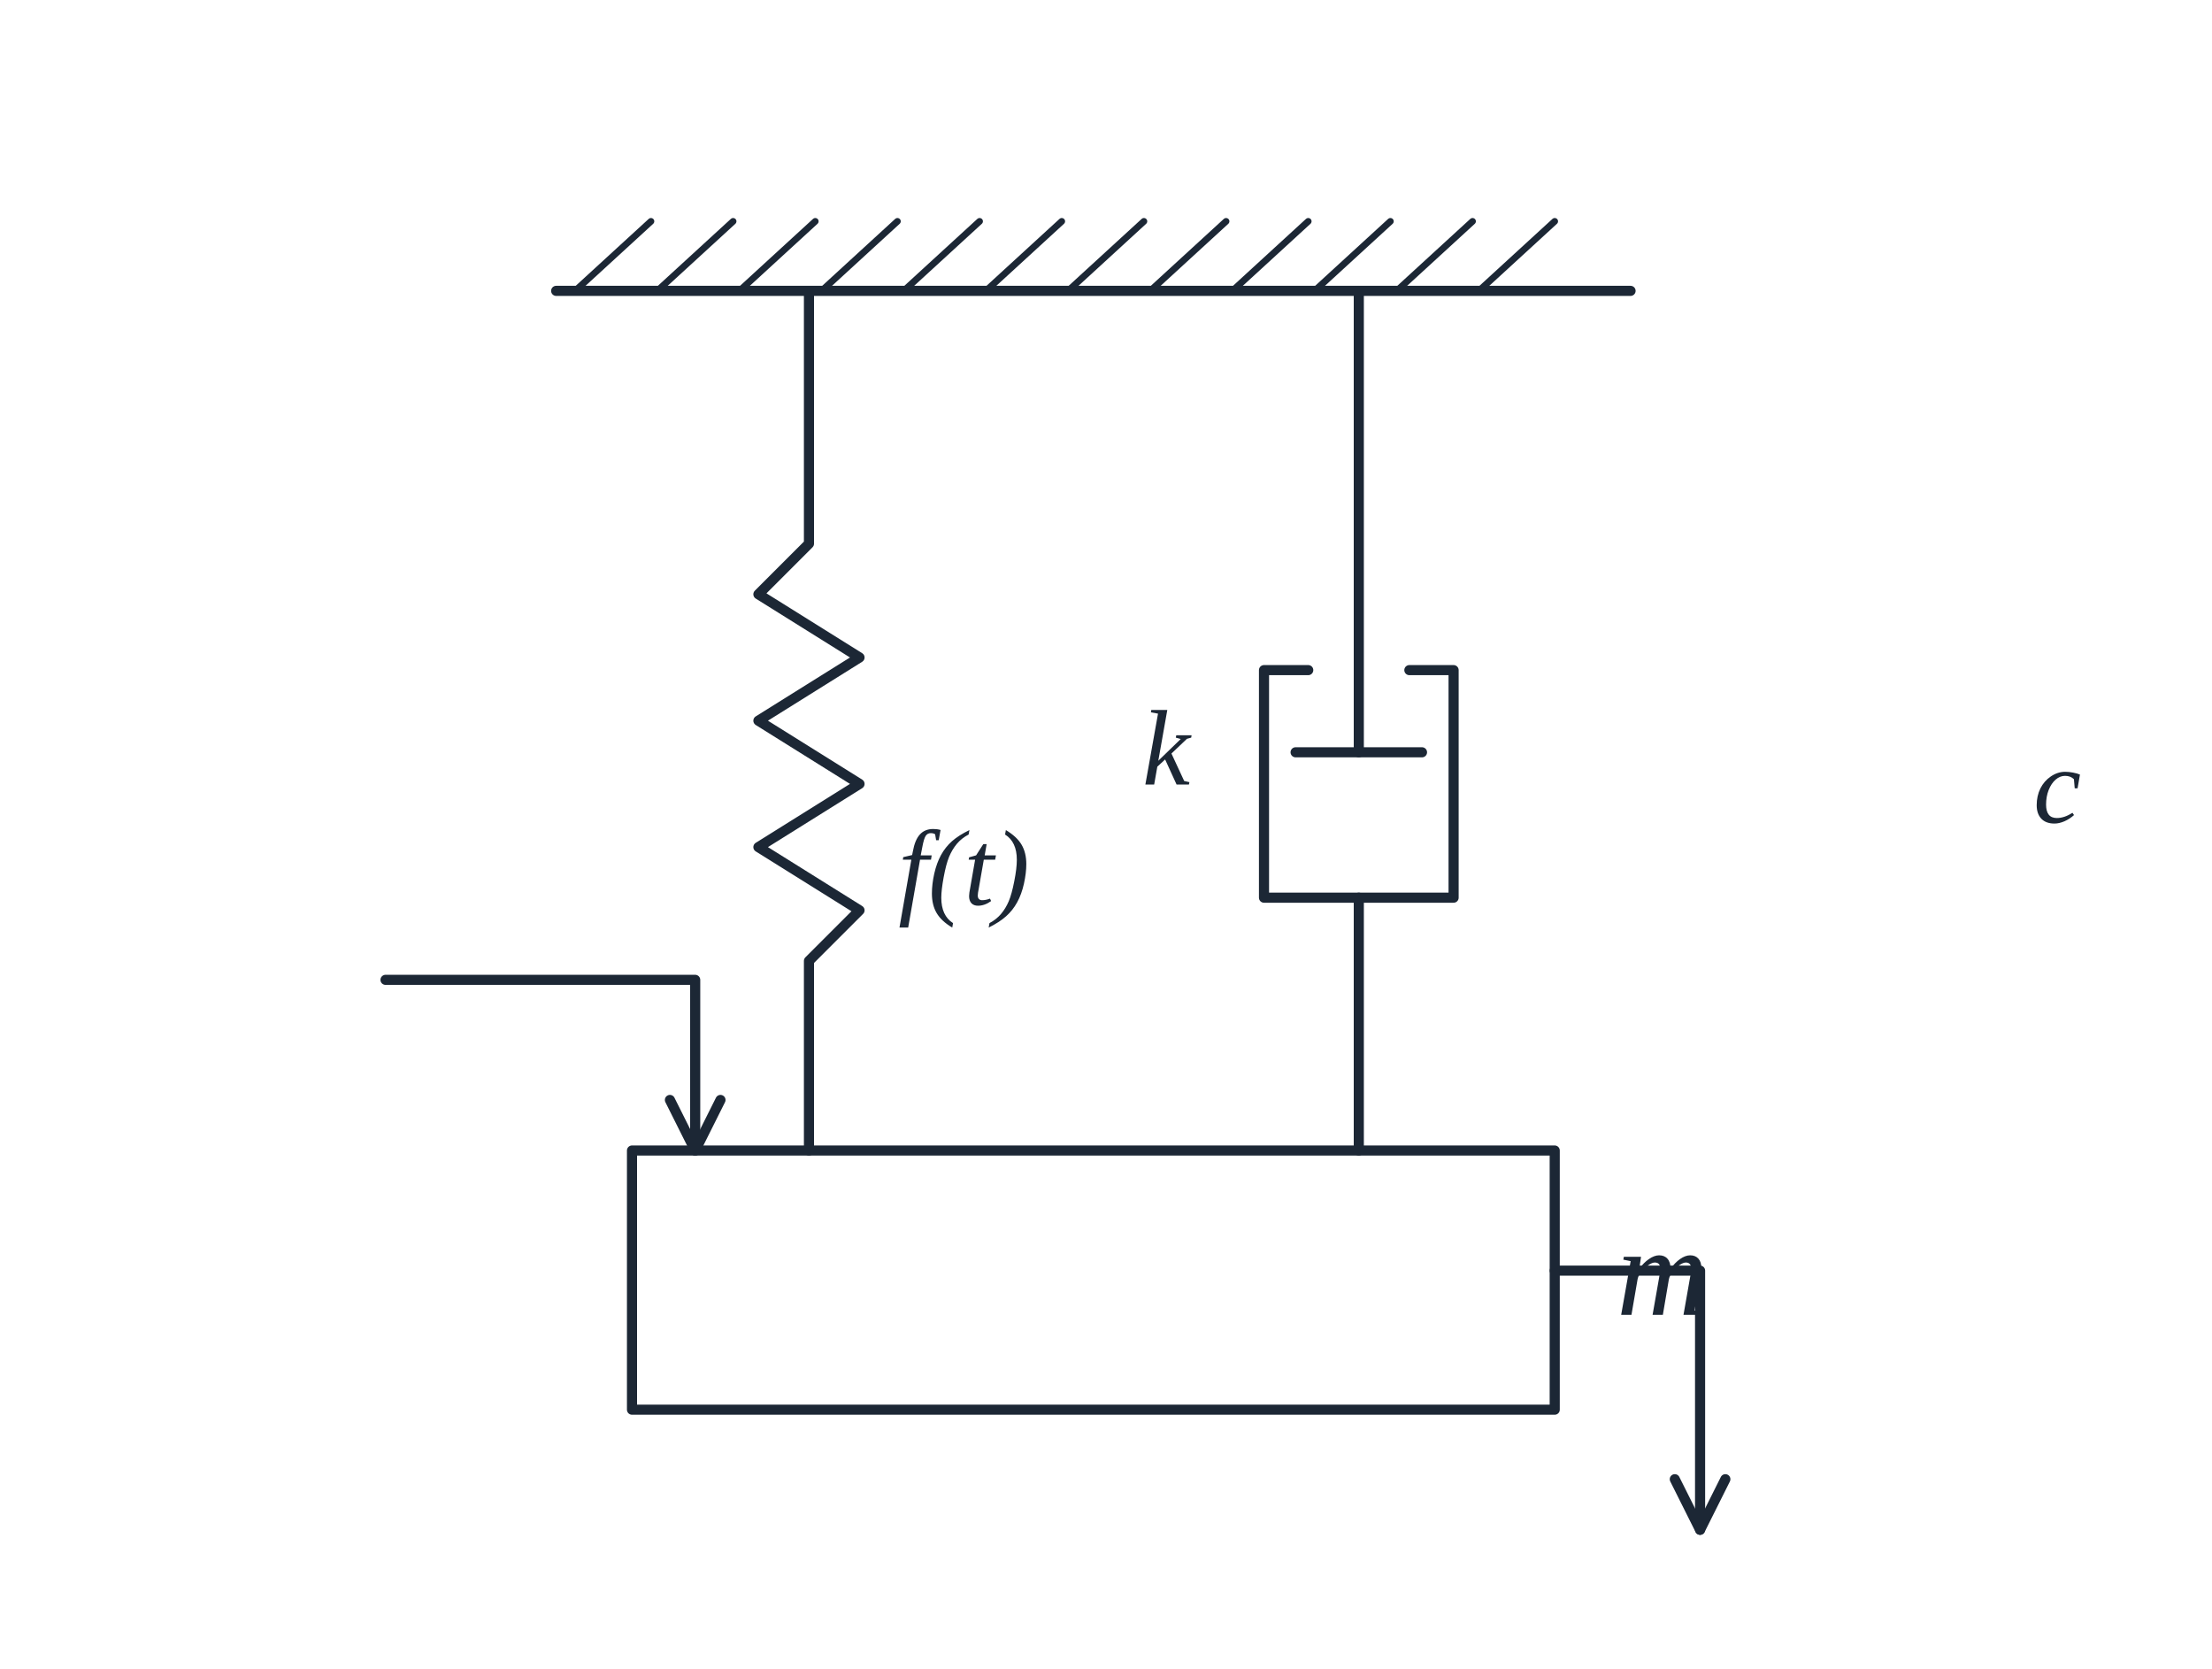
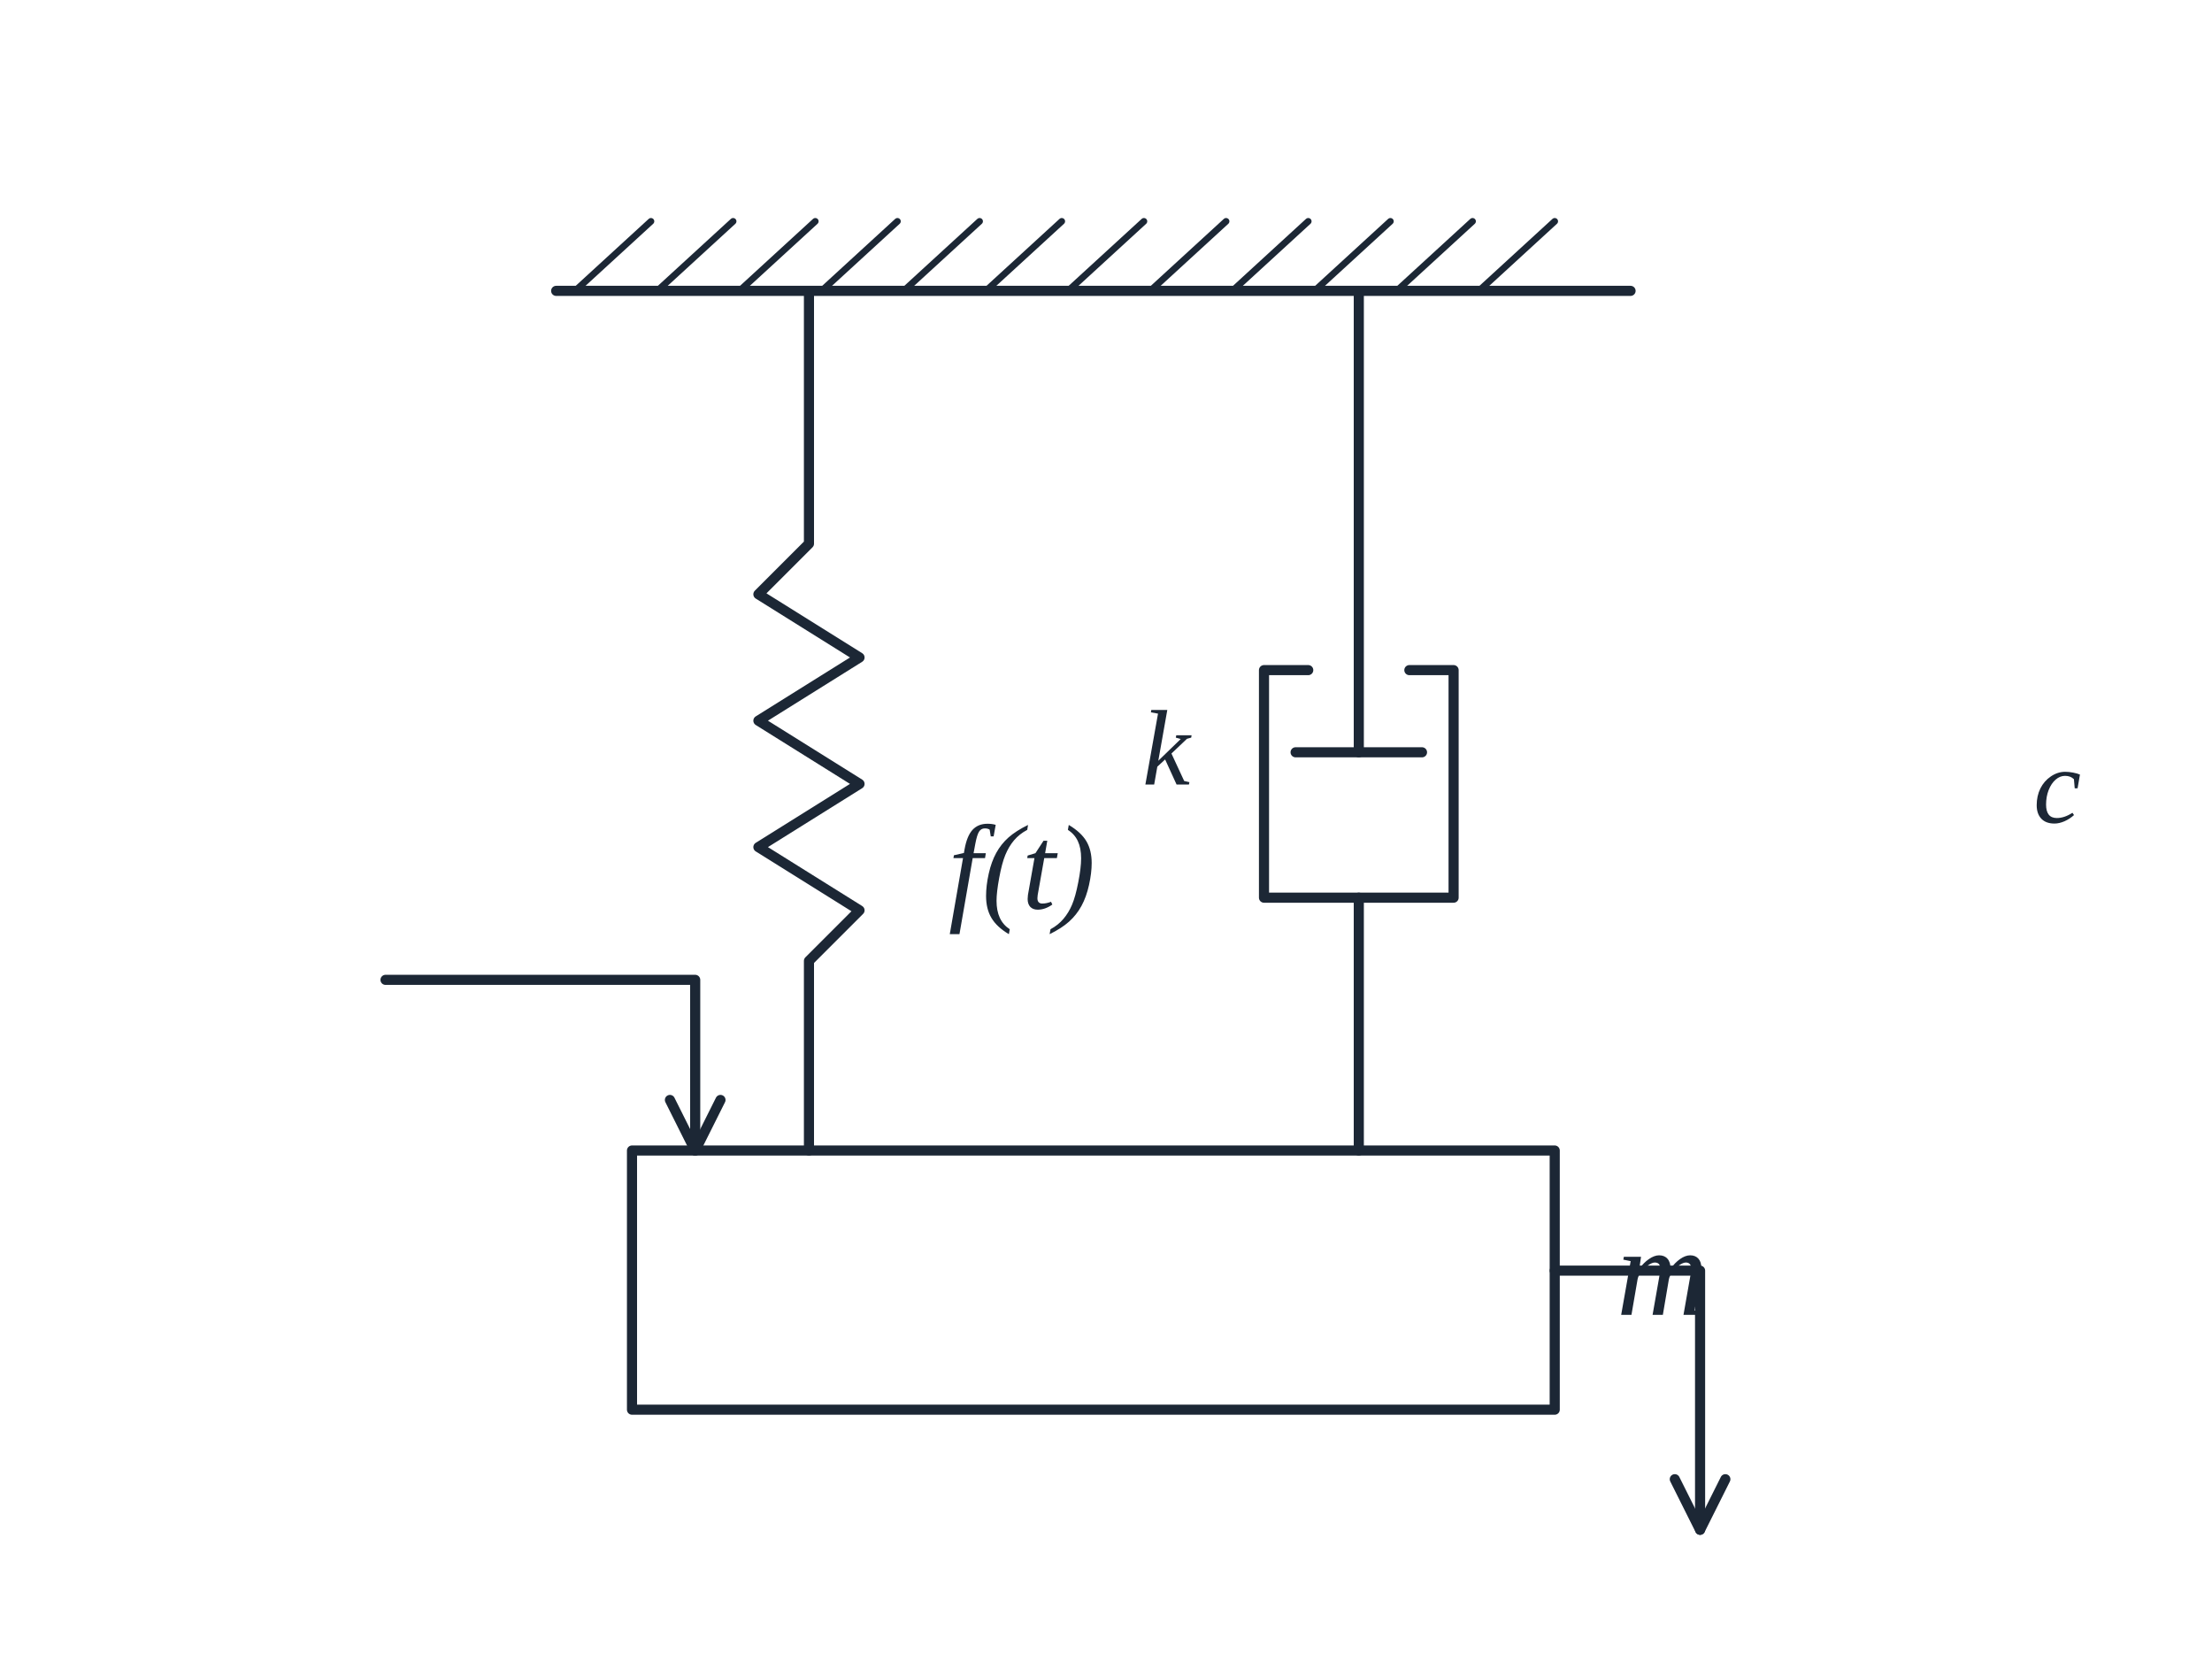
- <svg xmlns="http://www.w3.org/2000/svg" xmlns:ns1="http://schemas.microsoft.com/visio/2003/SVGExtensions/" width="4.861in" height="3.667in" viewBox="0 0 350 264" xml:space="preserve" color-interpolation-filters="sRGB" class="st7">
+ <svg xmlns="http://www.w3.org/2000/svg" xmlns:ns1="http://schemas.microsoft.com/visio/2003/SVGExtensions/" width="4.861in" height="3.667in" viewBox="0 0 350 264" xml:space="preserve" color-interpolation-filters="sRGB" class="st8">
  <ns1:documentProperties ns1:langID="2052" ns1:metric="true" ns1:viewMarkup="false" />
  <style type="text/css">
	
		.st1 {stroke:#1c2735;stroke-linecap:round;stroke-linejoin:round;stroke-width:1.6}
		.st2 {stroke:#1c2735;stroke-linecap:round;stroke-linejoin:round;stroke-width:1.05}
		.st3 {fill:none;stroke:#1c2735;stroke-linecap:round;stroke-linejoin:round;stroke-width:1.6}
		.st4 {fill:none;stroke:none;stroke-linecap:round;stroke-linejoin:round;stroke-width:0.75}
- 		.st5 {fill:#1c2735;font-family:Times New Roman;font-size:1.667em;font-style:italic}
- 		.st6 {fill:#1c2735;font-family:Times New Roman;font-size:1.417em;font-style:italic}
- 		.st7 {fill:none;fill-rule:evenodd;font-size:12px;overflow:visible;stroke-linecap:square;stroke-miterlimit:3}
+ 		.st5 {fill:#1c2735;font-family:"Times New Roman", "Liberation Serif", SimSun, "宋体", "Noto Serif CJK SC", serif;font-size:1.667em;font-style:italic}
+ 		.st6 {fill:#1c2735;font-family:"Times New Roman", "Liberation Serif", SimSun, "宋体", "Noto Serif CJK SC", serif;font-size:1.417em;font-style:italic}
+ 		.st7 {fill:#1c2735;font-family:"Times New Roman", "Liberation Serif", SimSun, "宋体", "Noto Serif CJK SC", serif;font-size:1.587em;font-style:italic}
+ 		.st8 {fill:none;fill-rule:evenodd;font-size:12px;overflow:visible;stroke-linecap:square;stroke-miterlimit:3}
	
	</style>
-   <g ns1:mID="5" ns1:index="3" ns1:groupContext="foregroundPage">
+   <g ns1:mID="5" ns1:index="2" ns1:groupContext="foregroundPage">
    <ns1:pageProperties ns1:drawingScale="0.0393701" ns1:pageScale="0.0393701" ns1:drawingUnits="24" ns1:shadowOffsetX="8.50394" ns1:shadowOffsetY="-8.50394" />
    <g id="shape1-1" ns1:mID="1" ns1:groupContext="shape" transform="translate(88,-218)">
      <path d="M0 264 L170 264" class="st1" />
    </g>
    <g id="shape2-4" ns1:mID="2" ns1:groupContext="shape" transform="translate(-87.3913,-148.609) rotate(-42.5104)">
      <path d="M0 264 L16.28 264" class="st2" />
    </g>
    <g id="shape3-7" ns1:mID="3" ns1:groupContext="shape" transform="translate(-74.3913,-148.609) rotate(-42.5104)">
      <path d="M0 264 L16.28 264" class="st2" />
    </g>
    <g id="shape4-10" ns1:mID="4" ns1:groupContext="shape" transform="translate(-61.3913,-148.609) rotate(-42.5104)">
      <path d="M0 264 L16.28 264" class="st2" />
    </g>
    <g id="shape5-13" ns1:mID="5" ns1:groupContext="shape" transform="translate(-48.3913,-148.609) rotate(-42.5104)">
      <path d="M0 264 L16.28 264" class="st2" />
    </g>
    <g id="shape6-16" ns1:mID="6" ns1:groupContext="shape" transform="translate(-35.3913,-148.609) rotate(-42.5104)">
      <path d="M0 264 L16.28 264" class="st2" />
    </g>
    <g id="shape7-19" ns1:mID="7" ns1:groupContext="shape" transform="translate(-22.3913,-148.609) rotate(-42.5104)">
      <path d="M0 264 L16.28 264" class="st2" />
    </g>
    <g id="shape8-22" ns1:mID="8" ns1:groupContext="shape" transform="translate(-9.3913,-148.609) rotate(-42.5104)">
      <path d="M0 264 L16.28 264" class="st2" />
    </g>
    <g id="shape9-25" ns1:mID="9" ns1:groupContext="shape" transform="translate(3.6087,-148.609) rotate(-42.5104)">
      <path d="M0 264 L16.28 264" class="st2" />
    </g>
    <g id="shape10-28" ns1:mID="10" ns1:groupContext="shape" transform="translate(16.6087,-148.609) rotate(-42.5104)">
      <path d="M0 264 L16.28 264" class="st2" />
    </g>
    <g id="shape11-31" ns1:mID="11" ns1:groupContext="shape" transform="translate(29.6087,-148.609) rotate(-42.5104)">
      <path d="M0 264 L16.28 264" class="st2" />
    </g>
    <g id="shape12-34" ns1:mID="12" ns1:groupContext="shape" transform="translate(42.6087,-148.609) rotate(-42.5104)">
      <path d="M0 264 L16.28 264" class="st2" />
    </g>
    <g id="shape13-37" ns1:mID="13" ns1:groupContext="shape" transform="translate(55.6087,-148.609) rotate(-42.5104)">
      <path d="M0 264 L16.28 264" class="st2" />
    </g>
    <g id="shape14-40" ns1:mID="14" ns1:groupContext="shape" transform="translate(100,-41)">
      <rect x="0" y="223" width="146" height="41" class="st3" />
    </g>
    <g id="shape15-42" ns1:mID="15" ns1:groupContext="shape" transform="translate(128,-48)">
      <ns1:textBlock ns1:margins="rect(4,4,4,4)" ns1:tabSpace="42.5197" />
      <ns1:textRect cx="45" cy="250" width="90" height="28" />
      <rect x="0" y="236" width="90" height="28" class="st4" />
      <text x="37.78" y="256" class="st5" ns1:langID="2052">
        <ns1:paragraph ns1:horizAlign="1" />
        <ns1:tabList />m</text>
    </g>
    <g id="shape16-45" ns1:mID="16" ns1:groupContext="shape" transform="translate(120,-82)">
      <path d="M8 128 L8 168 L0 176 L16 186 L0 196 L16 206 L0 216 L16 226 L8 234 L8 264" class="st1" />
    </g>
    <g id="shape17-48" ns1:mID="17" ns1:groupContext="shape" transform="translate(63,-131)">
      <ns1:textBlock ns1:margins="rect(4,4,4,4)" ns1:tabSpace="42.5197" />
      <ns1:textRect cx="45" cy="250" width="90" height="28" />
      <rect x="0" y="236" width="90" height="28" class="st4" />
      <text x="41.23" y="255.1" class="st6" ns1:langID="2052">
        <ns1:paragraph ns1:horizAlign="1" />
        <ns1:tabList />k</text>
    </g>
    <g id="shape18-51" ns1:mID="18" ns1:groupContext="shape" transform="translate(479,46) rotate(90)">
      <path d="M0 264 L73 264" class="st1" />
    </g>
    <g id="shape19-54" ns1:mID="19" ns1:groupContext="shape" transform="translate(205,-145)">
      <path d="M0 264 L20 264" class="st1" />
    </g>
    <g id="shape20-57" ns1:mID="20" ns1:groupContext="shape" transform="translate(200,-122)">
      <path d="M7 228 L0 228 L0 264 L30 264 L30 228 L23 228" class="st1" />
    </g>
    <g id="shape21-60" ns1:mID="21" ns1:groupContext="shape" transform="translate(479,142) rotate(90)">
      <path d="M0 264 L40 264" class="st1" />
    </g>
    <g id="shape22-63" ns1:mID="22" ns1:groupContext="shape" transform="translate(204,-125)">
      <ns1:textBlock ns1:margins="rect(4,4,4,4)" ns1:tabSpace="42.5197" />
      <ns1:textRect cx="45" cy="250" width="90" height="28" />
      <rect x="0" y="236" width="90" height="28" class="st4" />
      <text x="41.23" y="255.1" class="st6" ns1:langID="2052">
        <ns1:paragraph ns1:horizAlign="1" />
        <ns1:tabList />c</text>
    </g>
    <g id="shape23-66" ns1:mID="23" ns1:groupContext="shape" transform="translate(61,-82)">
      <path d="M0 237 L49 237 L49 264" class="st1" />
    </g>
    <g id="shape24-69" ns1:mID="24" ns1:groupContext="shape" transform="translate(106,-82)">
      <path d="M8 256 L4 264 L0 256" class="st1" />
    </g>
    <g id="shape25-72" ns1:mID="25" ns1:groupContext="shape" transform="translate(31,-112)">
      <ns1:textBlock ns1:margins="rect(4,4,4,4)" ns1:tabSpace="42.5197" />
      <ns1:textRect cx="45" cy="250" width="90" height="28" />
      <rect x="0" y="236" width="90" height="28" class="st4" />
-       <text x="34.62" y="255.1" class="st6" ns1:langID="2052">
+       <text x="33.37" y="255.71" class="st7" ns1:langID="2052">
        <ns1:paragraph ns1:horizAlign="1" />
        <ns1:tabList />f(t)</text>
    </g>
    <g id="shape26-75" ns1:mID="26" ns1:groupContext="shape" transform="translate(246,-22)">
      <path d="M0 223 L23 223 L23 264" class="st1" />
    </g>
    <g id="shape27-78" ns1:mID="27" ns1:groupContext="shape" transform="translate(265,-22)">
      <path d="M8 256 L4 264 L0 256" class="st1" />
    </g>
    <g id="shape28-81" ns1:mID="28" ns1:groupContext="shape" transform="translate(246,-8)">
      <ns1:textBlock ns1:margins="rect(4,4,4,4)" ns1:tabSpace="42.5197" />
      <ns1:textRect cx="45" cy="250" width="90" height="28" />
      <rect x="0" y="236" width="90" height="28" class="st4" />
-       <text x="33.2" y="255.1" class="st6" ns1:langID="2052">
+       <text x="31.79" y="255.71" class="st7" ns1:langID="2052">
        <ns1:paragraph ns1:horizAlign="1" />
        <ns1:tabList />y(t)</text>
    </g>
  </g>
</svg>
